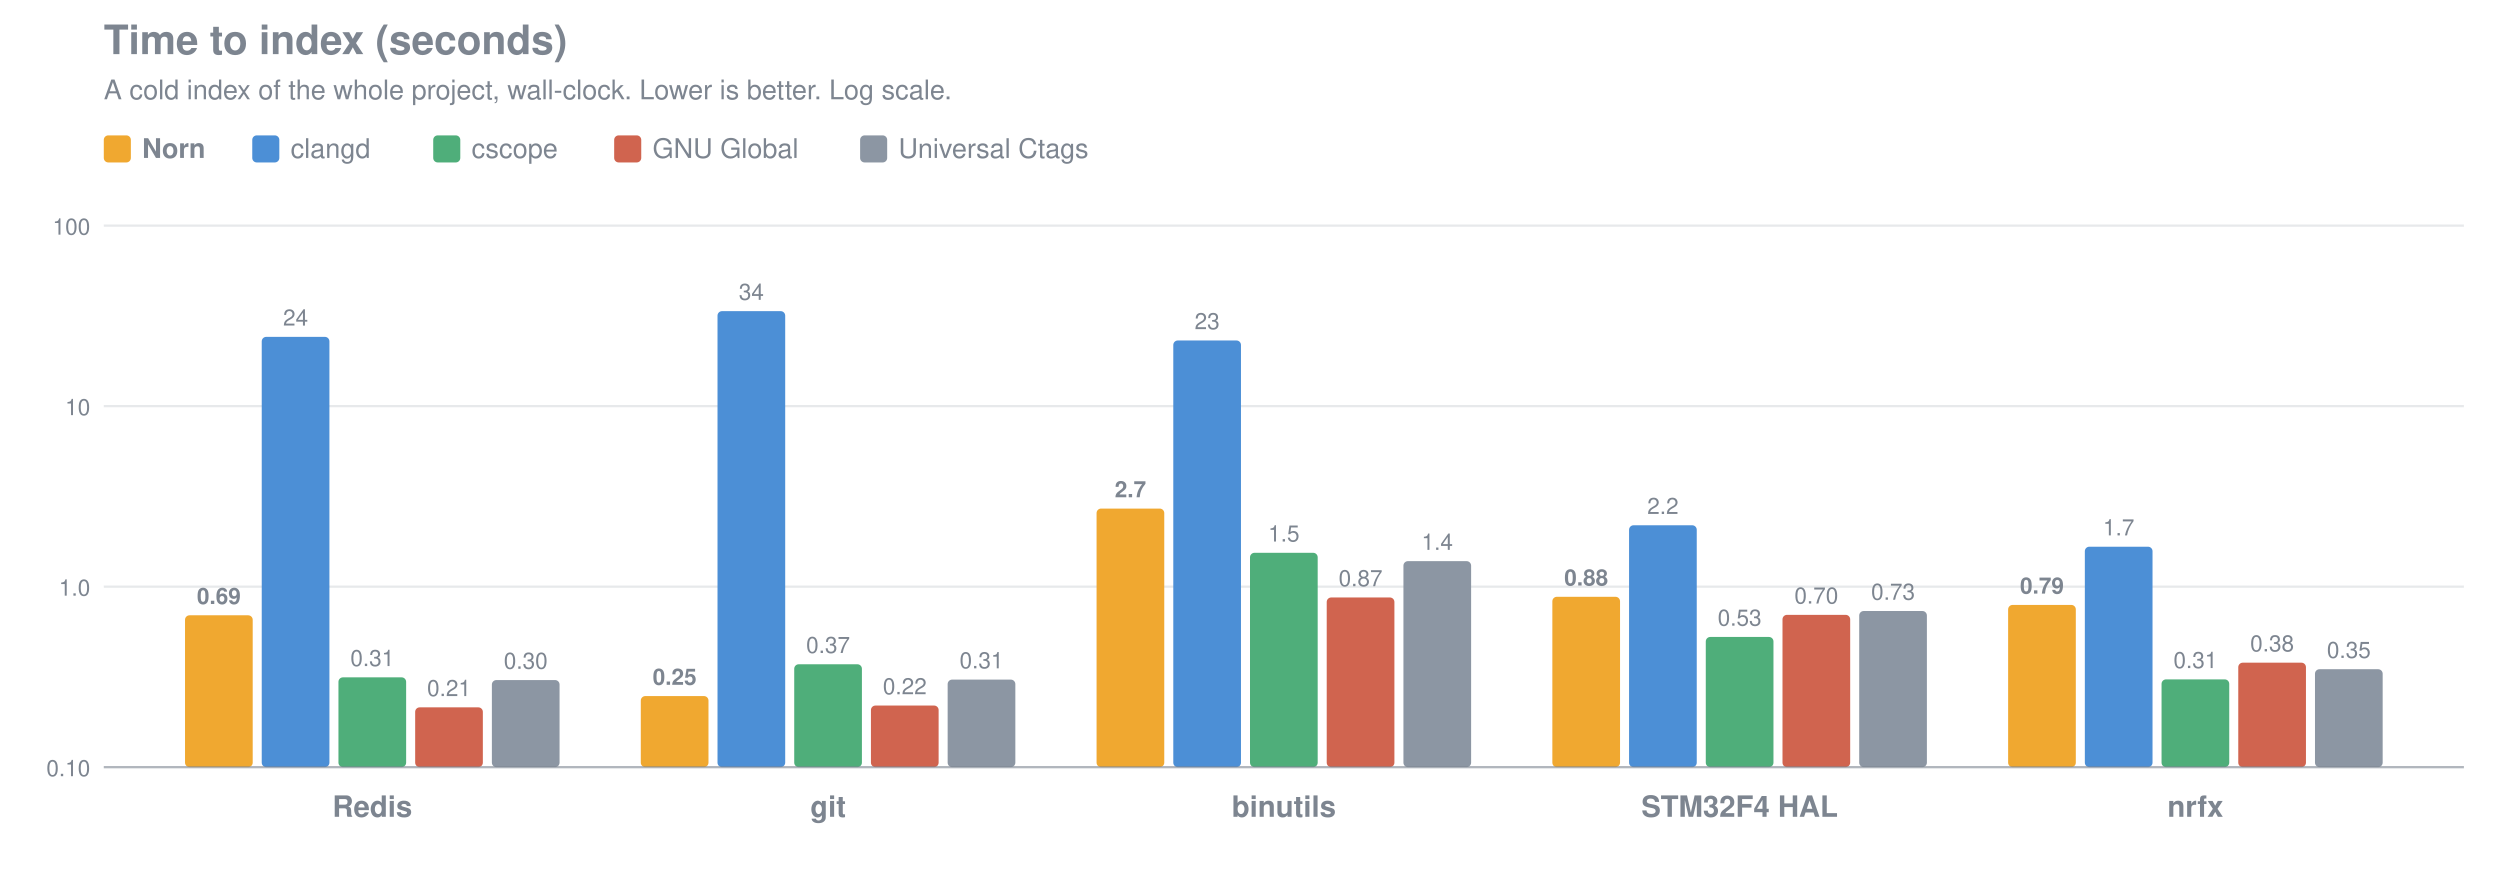
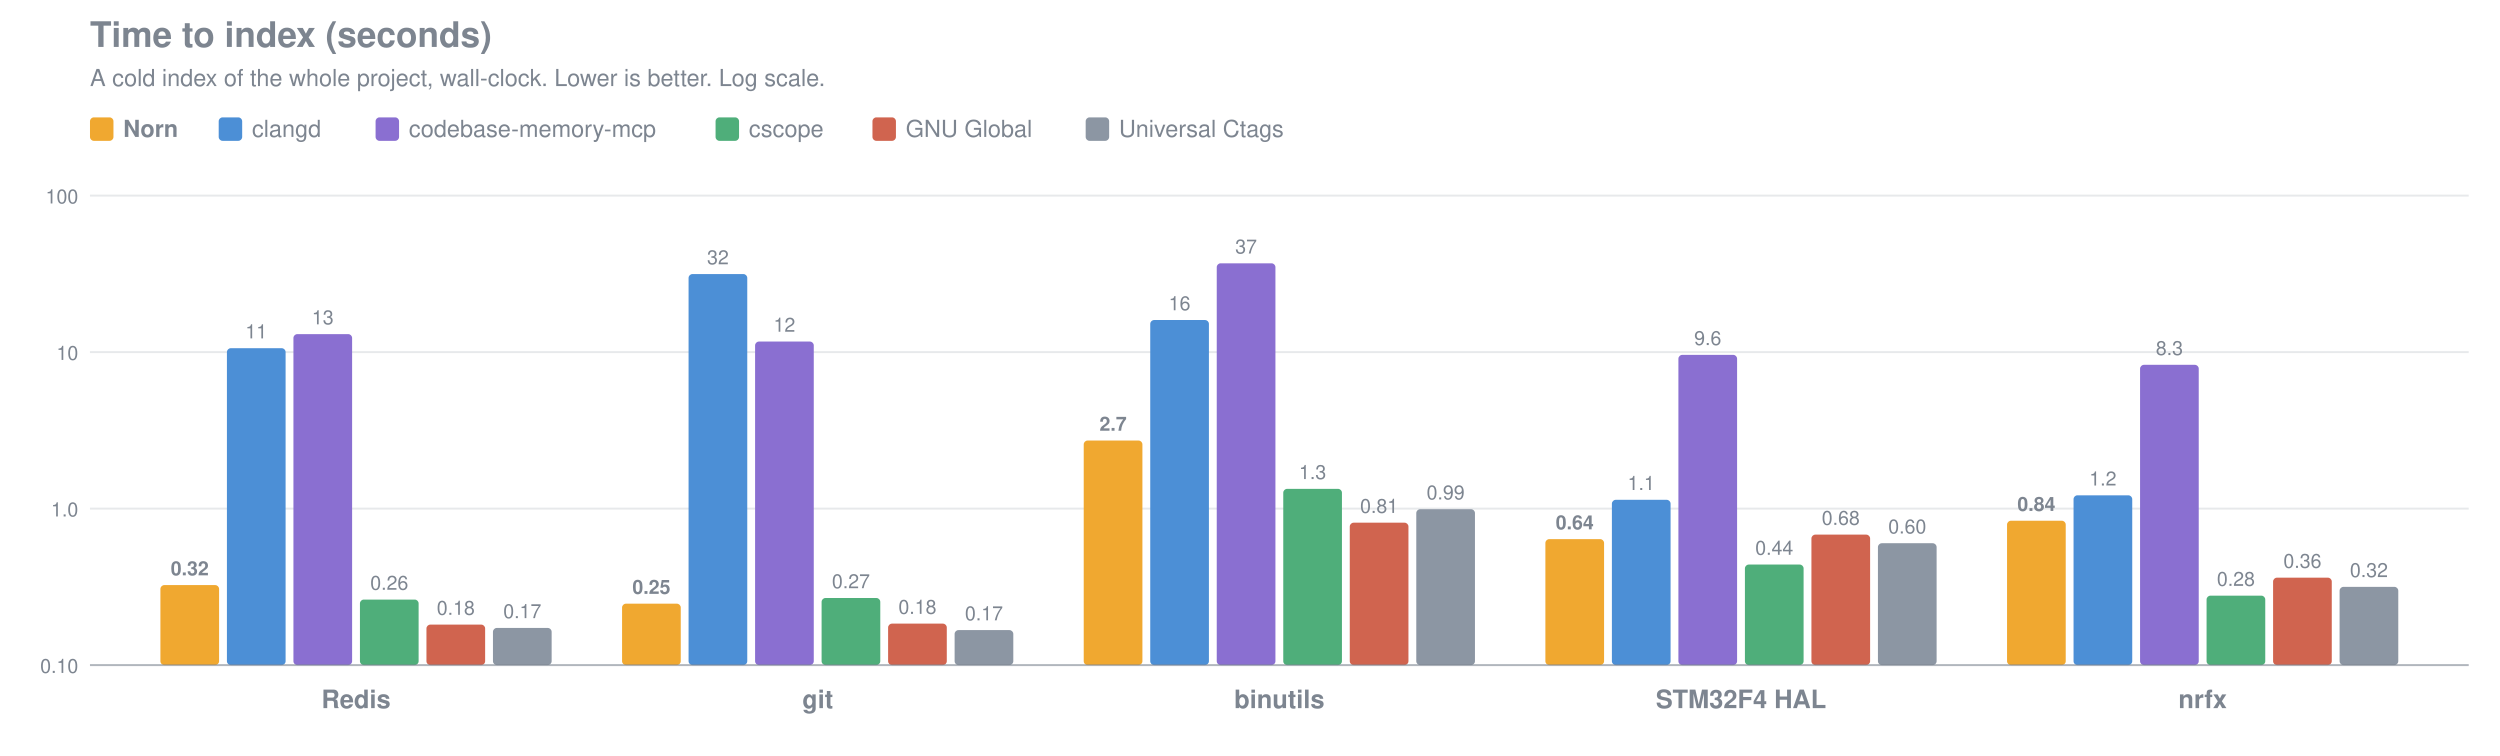
- <svg xmlns="http://www.w3.org/2000/svg" width="1108" height="386" viewBox="0 0 1108 386" font-family="-apple-system,Segoe UI,Helvetica,Arial,sans-serif">
+ <svg xmlns="http://www.w3.org/2000/svg" width="1278" height="386" viewBox="0 0 1278 386" font-family="-apple-system,Segoe UI,Helvetica,Arial,sans-serif">
  <text x="46" y="24" font-size="18" font-weight="600" fill="#7d8590">Time to index (seconds)</text>
  <text x="46" y="44" font-size="12" fill="#7d8590">A cold index of the whole project, wall-clock. Lower is better. Log scale.</text>
  <rect x="46" y="60" width="12" height="12" rx="2" fill="#f0a830" />
  <text x="63" y="70" font-size="12" fill="#7d8590" font-weight="700">Norn</text>
  <rect x="111.8" y="60" width="12" height="12" rx="2" fill="#4c8fd6" />
  <text x="128.8" y="70" font-size="12" fill="#7d8590">clangd</text>
-   <rect x="192.0" y="60" width="12" height="12" rx="2" fill="#4fae7a" />
-   <text x="209.0" y="70" font-size="12" fill="#7d8590">cscope</text>
-   <rect x="272.2" y="60" width="12" height="12" rx="2" fill="#d0644f" />
-   <text x="289.2" y="70" font-size="12" fill="#7d8590">GNU Global</text>
-   <rect x="381.2" y="60" width="12" height="12" rx="2" fill="#8c96a3" />
-   <text x="398.2" y="70" font-size="12" fill="#7d8590">Universal Ctags</text>
-   <line x1="46" x2="1092" y1="340.0" y2="340.0" stroke="#7d8590" stroke-opacity="0.18" />
+   <rect x="192.0" y="60" width="12" height="12" rx="2" fill="#8a6fd1" />
+   <text x="209.0" y="70" font-size="12" fill="#7d8590">codebase-memory-mcp</text>
+   <rect x="365.8" y="60" width="12" height="12" rx="2" fill="#4fae7a" />
+   <text x="382.8" y="70" font-size="12" fill="#7d8590">cscope</text>
+   <rect x="446.0" y="60" width="12" height="12" rx="2" fill="#d0644f" />
+   <text x="463.0" y="70" font-size="12" fill="#7d8590">GNU Global</text>
+   <rect x="555.0" y="60" width="12" height="12" rx="2" fill="#8c96a3" />
+   <text x="572.0" y="70" font-size="12" fill="#7d8590">Universal Ctags</text>
+   <line x1="46" x2="1262" y1="340.0" y2="340.0" stroke="#7d8590" stroke-opacity="0.18" />
  <text x="40" y="344.0" font-size="10" text-anchor="end" fill="#7d8590">0.10</text>
-   <line x1="46" x2="1092" y1="260.0" y2="260.0" stroke="#7d8590" stroke-opacity="0.18" />
+   <line x1="46" x2="1262" y1="260.0" y2="260.0" stroke="#7d8590" stroke-opacity="0.18" />
  <text x="40" y="264.0" font-size="10" text-anchor="end" fill="#7d8590">1.0</text>
-   <line x1="46" x2="1092" y1="180.0" y2="180.0" stroke="#7d8590" stroke-opacity="0.18" />
+   <line x1="46" x2="1262" y1="180.0" y2="180.0" stroke="#7d8590" stroke-opacity="0.18" />
  <text x="40" y="184.0" font-size="10" text-anchor="end" fill="#7d8590">10</text>
-   <line x1="46" x2="1092" y1="100.0" y2="100.0" stroke="#7d8590" stroke-opacity="0.18" />
+   <line x1="46" x2="1262" y1="100.0" y2="100.0" stroke="#7d8590" stroke-opacity="0.18" />
  <text x="40" y="104.0" font-size="10" text-anchor="end" fill="#7d8590">100</text>
-   <rect x="82" y="272.7" width="30" height="67.3" rx="2" fill="#f0a830" />
-   <text x="97.0" y="267.7" font-size="10" text-anchor="middle" fill="#7d8590" font-weight="700">0.69</text>
-   <rect x="116" y="149.3" width="30" height="190.7" rx="2" fill="#4c8fd6" />
-   <text x="131.0" y="144.3" font-size="10" text-anchor="middle" fill="#7d8590">24</text>
-   <rect x="150" y="300.2" width="30" height="39.8" rx="2" fill="#4fae7a" />
-   <text x="165.0" y="295.2" font-size="10" text-anchor="middle" fill="#7d8590">0.31</text>
-   <rect x="184" y="313.5" width="30" height="26.5" rx="2" fill="#d0644f" />
-   <text x="199.0" y="308.5" font-size="10" text-anchor="middle" fill="#7d8590">0.21</text>
-   <rect x="218" y="301.4" width="30" height="38.6" rx="2" fill="#8c96a3" />
-   <text x="233.0" y="296.4" font-size="10" text-anchor="middle" fill="#7d8590">0.30</text>
-   <text x="165.0" y="362" font-size="13" font-weight="600" text-anchor="middle" fill="#7d8590">Redis</text>
-   <rect x="284" y="308.5" width="30" height="31.5" rx="2" fill="#f0a830" />
-   <text x="299.0" y="303.5" font-size="10" text-anchor="middle" fill="#7d8590" font-weight="700">0.25</text>
-   <rect x="318" y="137.9" width="30" height="202.1" rx="2" fill="#4c8fd6" />
-   <text x="333.0" y="132.9" font-size="10" text-anchor="middle" fill="#7d8590">34</text>
-   <rect x="352" y="294.4" width="30" height="45.6" rx="2" fill="#4fae7a" />
-   <text x="367.0" y="289.4" font-size="10" text-anchor="middle" fill="#7d8590">0.37</text>
-   <rect x="386" y="312.7" width="30" height="27.3" rx="2" fill="#d0644f" />
-   <text x="401.0" y="307.7" font-size="10" text-anchor="middle" fill="#7d8590">0.22</text>
-   <rect x="420" y="301.2" width="30" height="38.8" rx="2" fill="#8c96a3" />
-   <text x="435.0" y="296.2" font-size="10" text-anchor="middle" fill="#7d8590">0.31</text>
-   <text x="367.0" y="362" font-size="13" font-weight="600" text-anchor="middle" fill="#7d8590">git</text>
-   <rect x="486" y="225.4" width="30" height="114.6" rx="2" fill="#f0a830" />
-   <text x="501.0" y="220.4" font-size="10" text-anchor="middle" fill="#7d8590" font-weight="700">2.7</text>
-   <rect x="520" y="150.9" width="30" height="189.1" rx="2" fill="#4c8fd6" />
-   <text x="535.0" y="145.9" font-size="10" text-anchor="middle" fill="#7d8590">23</text>
-   <rect x="554" y="245.0" width="30" height="95.0" rx="2" fill="#4fae7a" />
-   <text x="569.0" y="240.0" font-size="10" text-anchor="middle" fill="#7d8590">1.5</text>
-   <rect x="588" y="264.8" width="30" height="75.2" rx="2" fill="#d0644f" />
-   <text x="603.0" y="259.8" font-size="10" text-anchor="middle" fill="#7d8590">0.87</text>
-   <rect x="622" y="248.7" width="30" height="91.3" rx="2" fill="#8c96a3" />
-   <text x="637.0" y="243.7" font-size="10" text-anchor="middle" fill="#7d8590">1.4</text>
-   <text x="569.0" y="362" font-size="13" font-weight="600" text-anchor="middle" fill="#7d8590">binutils</text>
-   <rect x="688" y="264.5" width="30" height="75.5" rx="2" fill="#f0a830" />
-   <text x="703.0" y="259.5" font-size="10" text-anchor="middle" fill="#7d8590" font-weight="700">0.88</text>
-   <rect x="722" y="232.8" width="30" height="107.2" rx="2" fill="#4c8fd6" />
-   <text x="737.0" y="227.8" font-size="10" text-anchor="middle" fill="#7d8590">2.2</text>
-   <rect x="756" y="282.3" width="30" height="57.7" rx="2" fill="#4fae7a" />
-   <text x="771.0" y="277.3" font-size="10" text-anchor="middle" fill="#7d8590">0.53</text>
-   <rect x="790" y="272.5" width="30" height="67.5" rx="2" fill="#d0644f" />
-   <text x="805.0" y="267.5" font-size="10" text-anchor="middle" fill="#7d8590">0.70</text>
-   <rect x="824" y="270.8" width="30" height="69.2" rx="2" fill="#8c96a3" />
-   <text x="839.0" y="265.8" font-size="10" text-anchor="middle" fill="#7d8590">0.73</text>
-   <text x="771.0" y="362" font-size="13" font-weight="600" text-anchor="middle" fill="#7d8590">STM32F4 HAL</text>
-   <rect x="890" y="268.1" width="30" height="71.9" rx="2" fill="#f0a830" />
-   <text x="905.0" y="263.1" font-size="10" text-anchor="middle" fill="#7d8590" font-weight="700">0.79</text>
-   <rect x="924" y="242.3" width="30" height="97.7" rx="2" fill="#4c8fd6" />
-   <text x="939.0" y="237.3" font-size="10" text-anchor="middle" fill="#7d8590">1.7</text>
-   <rect x="958" y="301.1" width="30" height="38.9" rx="2" fill="#4fae7a" />
-   <text x="973.0" y="296.1" font-size="10" text-anchor="middle" fill="#7d8590">0.31</text>
-   <rect x="992" y="293.7" width="30" height="46.3" rx="2" fill="#d0644f" />
-   <text x="1007.0" y="288.7" font-size="10" text-anchor="middle" fill="#7d8590">0.38</text>
-   <rect x="1026" y="296.6" width="30" height="43.4" rx="2" fill="#8c96a3" />
-   <text x="1041.0" y="291.6" font-size="10" text-anchor="middle" fill="#7d8590">0.35</text>
-   <text x="973.0" y="362" font-size="13" font-weight="600" text-anchor="middle" fill="#7d8590">nrfx</text>
-   <line x1="46" x2="1092" y1="340" y2="340" stroke="#7d8590" stroke-opacity="0.5" />
+   <rect x="82" y="299.1" width="30" height="40.9" rx="2" fill="#f0a830" />
+   <text x="97.0" y="294.1" font-size="10" text-anchor="middle" fill="#7d8590" font-weight="700">0.32</text>
+   <rect x="116" y="178.0" width="30" height="162.0" rx="2" fill="#4c8fd6" />
+   <text x="131.0" y="173.0" font-size="10" text-anchor="middle" fill="#7d8590">11</text>
+   <rect x="150" y="170.8" width="30" height="169.2" rx="2" fill="#8a6fd1" />
+   <text x="165.0" y="165.8" font-size="10" text-anchor="middle" fill="#7d8590">13</text>
+   <rect x="184" y="306.5" width="30" height="33.5" rx="2" fill="#4fae7a" />
+   <text x="199.0" y="301.5" font-size="10" text-anchor="middle" fill="#7d8590">0.26</text>
+   <rect x="218" y="319.3" width="30" height="20.7" rx="2" fill="#d0644f" />
+   <text x="233.0" y="314.3" font-size="10" text-anchor="middle" fill="#7d8590">0.18</text>
+   <rect x="252" y="321.0" width="30" height="19.0" rx="2" fill="#8c96a3" />
+   <text x="267.0" y="316.0" font-size="10" text-anchor="middle" fill="#7d8590">0.17</text>
+   <text x="182.0" y="362" font-size="13" font-weight="600" text-anchor="middle" fill="#7d8590">Redis</text>
+   <rect x="318" y="308.6" width="30" height="31.4" rx="2" fill="#f0a830" />
+   <text x="333.0" y="303.6" font-size="10" text-anchor="middle" fill="#7d8590" font-weight="700">0.25</text>
+   <rect x="352" y="140.1" width="30" height="199.9" rx="2" fill="#4c8fd6" />
+   <text x="367.0" y="135.1" font-size="10" text-anchor="middle" fill="#7d8590">32</text>
+   <rect x="386" y="174.6" width="30" height="165.4" rx="2" fill="#8a6fd1" />
+   <text x="401.0" y="169.6" font-size="10" text-anchor="middle" fill="#7d8590">12</text>
+   <rect x="420" y="305.7" width="30" height="34.3" rx="2" fill="#4fae7a" />
+   <text x="435.0" y="300.7" font-size="10" text-anchor="middle" fill="#7d8590">0.27</text>
+   <rect x="454" y="318.8" width="30" height="21.2" rx="2" fill="#d0644f" />
+   <text x="469.0" y="313.8" font-size="10" text-anchor="middle" fill="#7d8590">0.18</text>
+   <rect x="488" y="322.1" width="30" height="17.9" rx="2" fill="#8c96a3" />
+   <text x="503.0" y="317.1" font-size="10" text-anchor="middle" fill="#7d8590">0.17</text>
+   <text x="418.0" y="362" font-size="13" font-weight="600" text-anchor="middle" fill="#7d8590">git</text>
+   <rect x="554" y="225.2" width="30" height="114.8" rx="2" fill="#f0a830" />
+   <text x="569.0" y="220.2" font-size="10" text-anchor="middle" fill="#7d8590" font-weight="700">2.7</text>
+   <rect x="588" y="163.6" width="30" height="176.4" rx="2" fill="#4c8fd6" />
+   <text x="603.0" y="158.6" font-size="10" text-anchor="middle" fill="#7d8590">16</text>
+   <rect x="622" y="134.6" width="30" height="205.4" rx="2" fill="#8a6fd1" />
+   <text x="637.0" y="129.6" font-size="10" text-anchor="middle" fill="#7d8590">37</text>
+   <rect x="656" y="249.9" width="30" height="90.1" rx="2" fill="#4fae7a" />
+   <text x="671.0" y="244.9" font-size="10" text-anchor="middle" fill="#7d8590">1.3</text>
+   <rect x="690" y="267.2" width="30" height="72.8" rx="2" fill="#d0644f" />
+   <text x="705.0" y="262.2" font-size="10" text-anchor="middle" fill="#7d8590">0.81</text>
+   <rect x="724" y="260.3" width="30" height="79.7" rx="2" fill="#8c96a3" />
+   <text x="739.0" y="255.3" font-size="10" text-anchor="middle" fill="#7d8590">0.99</text>
+   <text x="654.0" y="362" font-size="13" font-weight="600" text-anchor="middle" fill="#7d8590">binutils</text>
+   <rect x="790" y="275.6" width="30" height="64.4" rx="2" fill="#f0a830" />
+   <text x="805.0" y="270.6" font-size="10" text-anchor="middle" fill="#7d8590" font-weight="700">0.64</text>
+   <rect x="824" y="255.5" width="30" height="84.5" rx="2" fill="#4c8fd6" />
+   <text x="839.0" y="250.5" font-size="10" text-anchor="middle" fill="#7d8590">1.1</text>
+   <rect x="858" y="181.4" width="30" height="158.6" rx="2" fill="#8a6fd1" />
+   <text x="873.0" y="176.4" font-size="10" text-anchor="middle" fill="#7d8590">9.6</text>
+   <rect x="892" y="288.6" width="30" height="51.4" rx="2" fill="#4fae7a" />
+   <text x="907.0" y="283.6" font-size="10" text-anchor="middle" fill="#7d8590">0.44</text>
+   <rect x="926" y="273.3" width="30" height="66.7" rx="2" fill="#d0644f" />
+   <text x="941.0" y="268.3" font-size="10" text-anchor="middle" fill="#7d8590">0.68</text>
+   <rect x="960" y="277.7" width="30" height="62.3" rx="2" fill="#8c96a3" />
+   <text x="975.0" y="272.7" font-size="10" text-anchor="middle" fill="#7d8590">0.60</text>
+   <text x="890.0" y="362" font-size="13" font-weight="600" text-anchor="middle" fill="#7d8590">STM32F4 HAL</text>
+   <rect x="1026" y="266.2" width="30" height="73.8" rx="2" fill="#f0a830" />
+   <text x="1041.0" y="261.2" font-size="10" text-anchor="middle" fill="#7d8590" font-weight="700">0.84</text>
+   <rect x="1060" y="253.2" width="30" height="86.8" rx="2" fill="#4c8fd6" />
+   <text x="1075.0" y="248.2" font-size="10" text-anchor="middle" fill="#7d8590">1.2</text>
+   <rect x="1094" y="186.5" width="30" height="153.5" rx="2" fill="#8a6fd1" />
+   <text x="1109.0" y="181.5" font-size="10" text-anchor="middle" fill="#7d8590">8.3</text>
+   <rect x="1128" y="304.5" width="30" height="35.5" rx="2" fill="#4fae7a" />
+   <text x="1143.0" y="299.5" font-size="10" text-anchor="middle" fill="#7d8590">0.28</text>
+   <rect x="1162" y="295.3" width="30" height="44.7" rx="2" fill="#d0644f" />
+   <text x="1177.0" y="290.3" font-size="10" text-anchor="middle" fill="#7d8590">0.36</text>
+   <rect x="1196" y="300.0" width="30" height="40.0" rx="2" fill="#8c96a3" />
+   <text x="1211.0" y="295.0" font-size="10" text-anchor="middle" fill="#7d8590">0.32</text>
+   <text x="1126.0" y="362" font-size="13" font-weight="600" text-anchor="middle" fill="#7d8590">nrfx</text>
+   <line x1="46" x2="1262" y1="340" y2="340" stroke="#7d8590" stroke-opacity="0.5" />
</svg>
